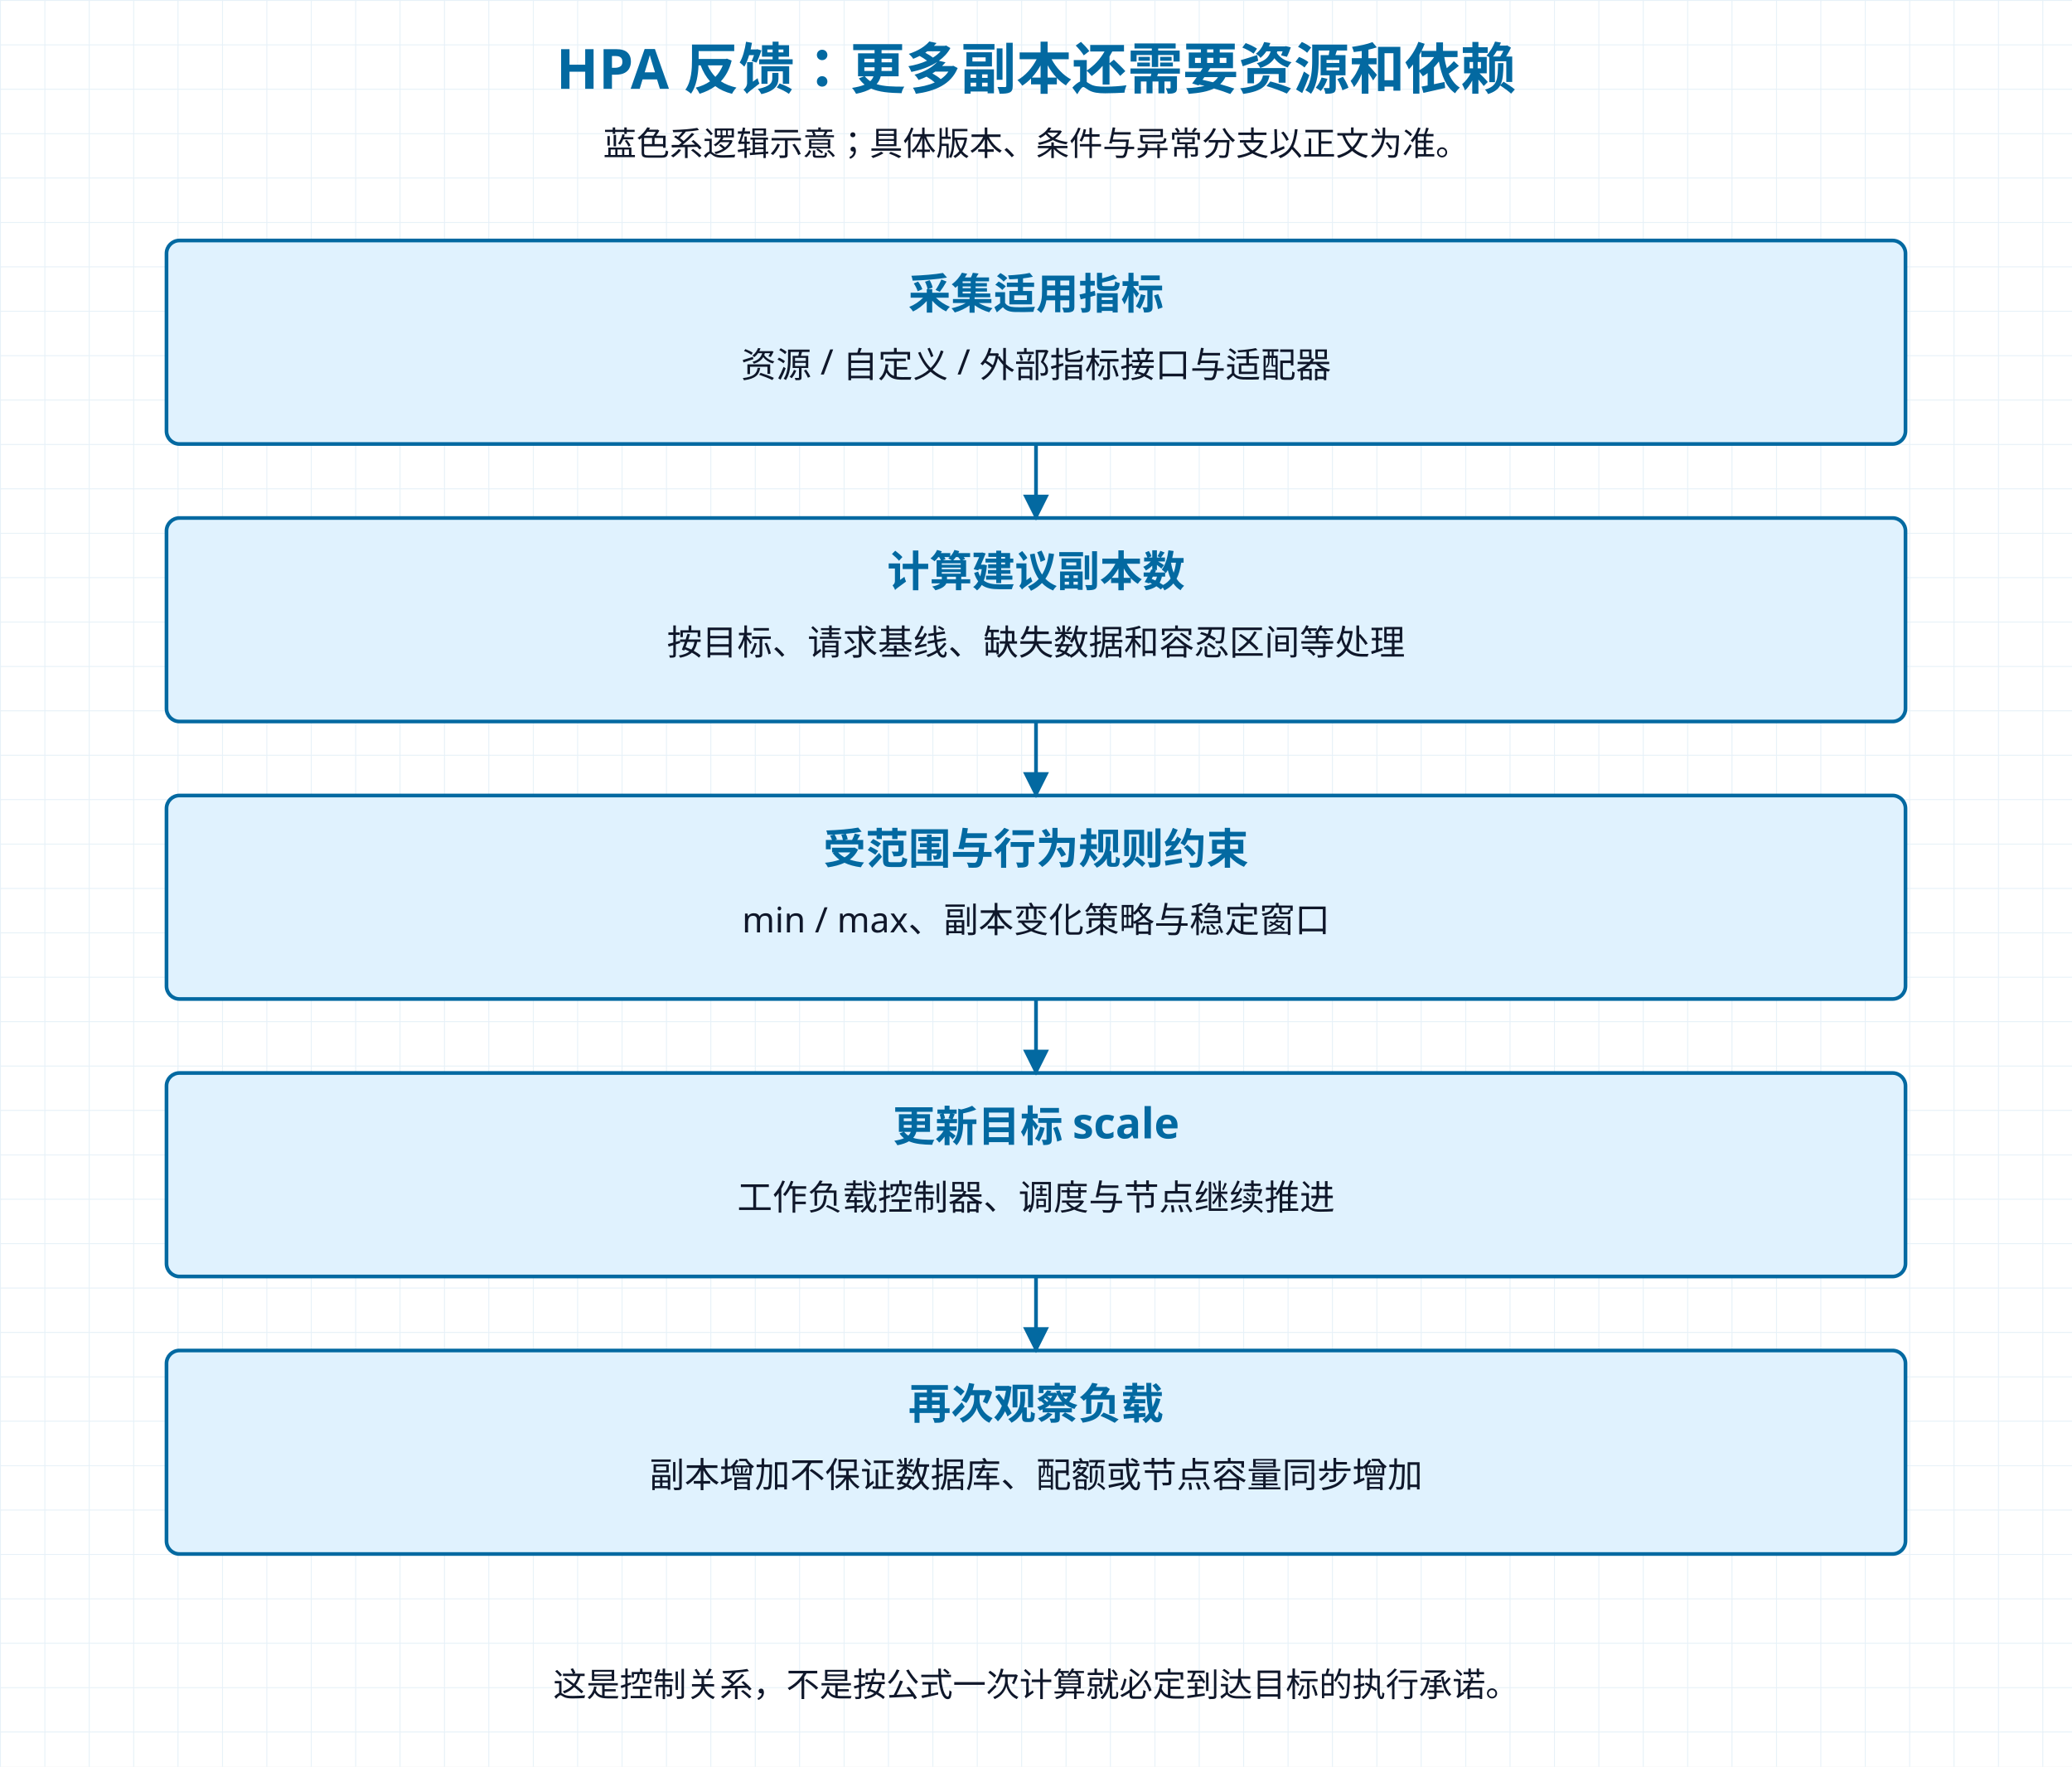
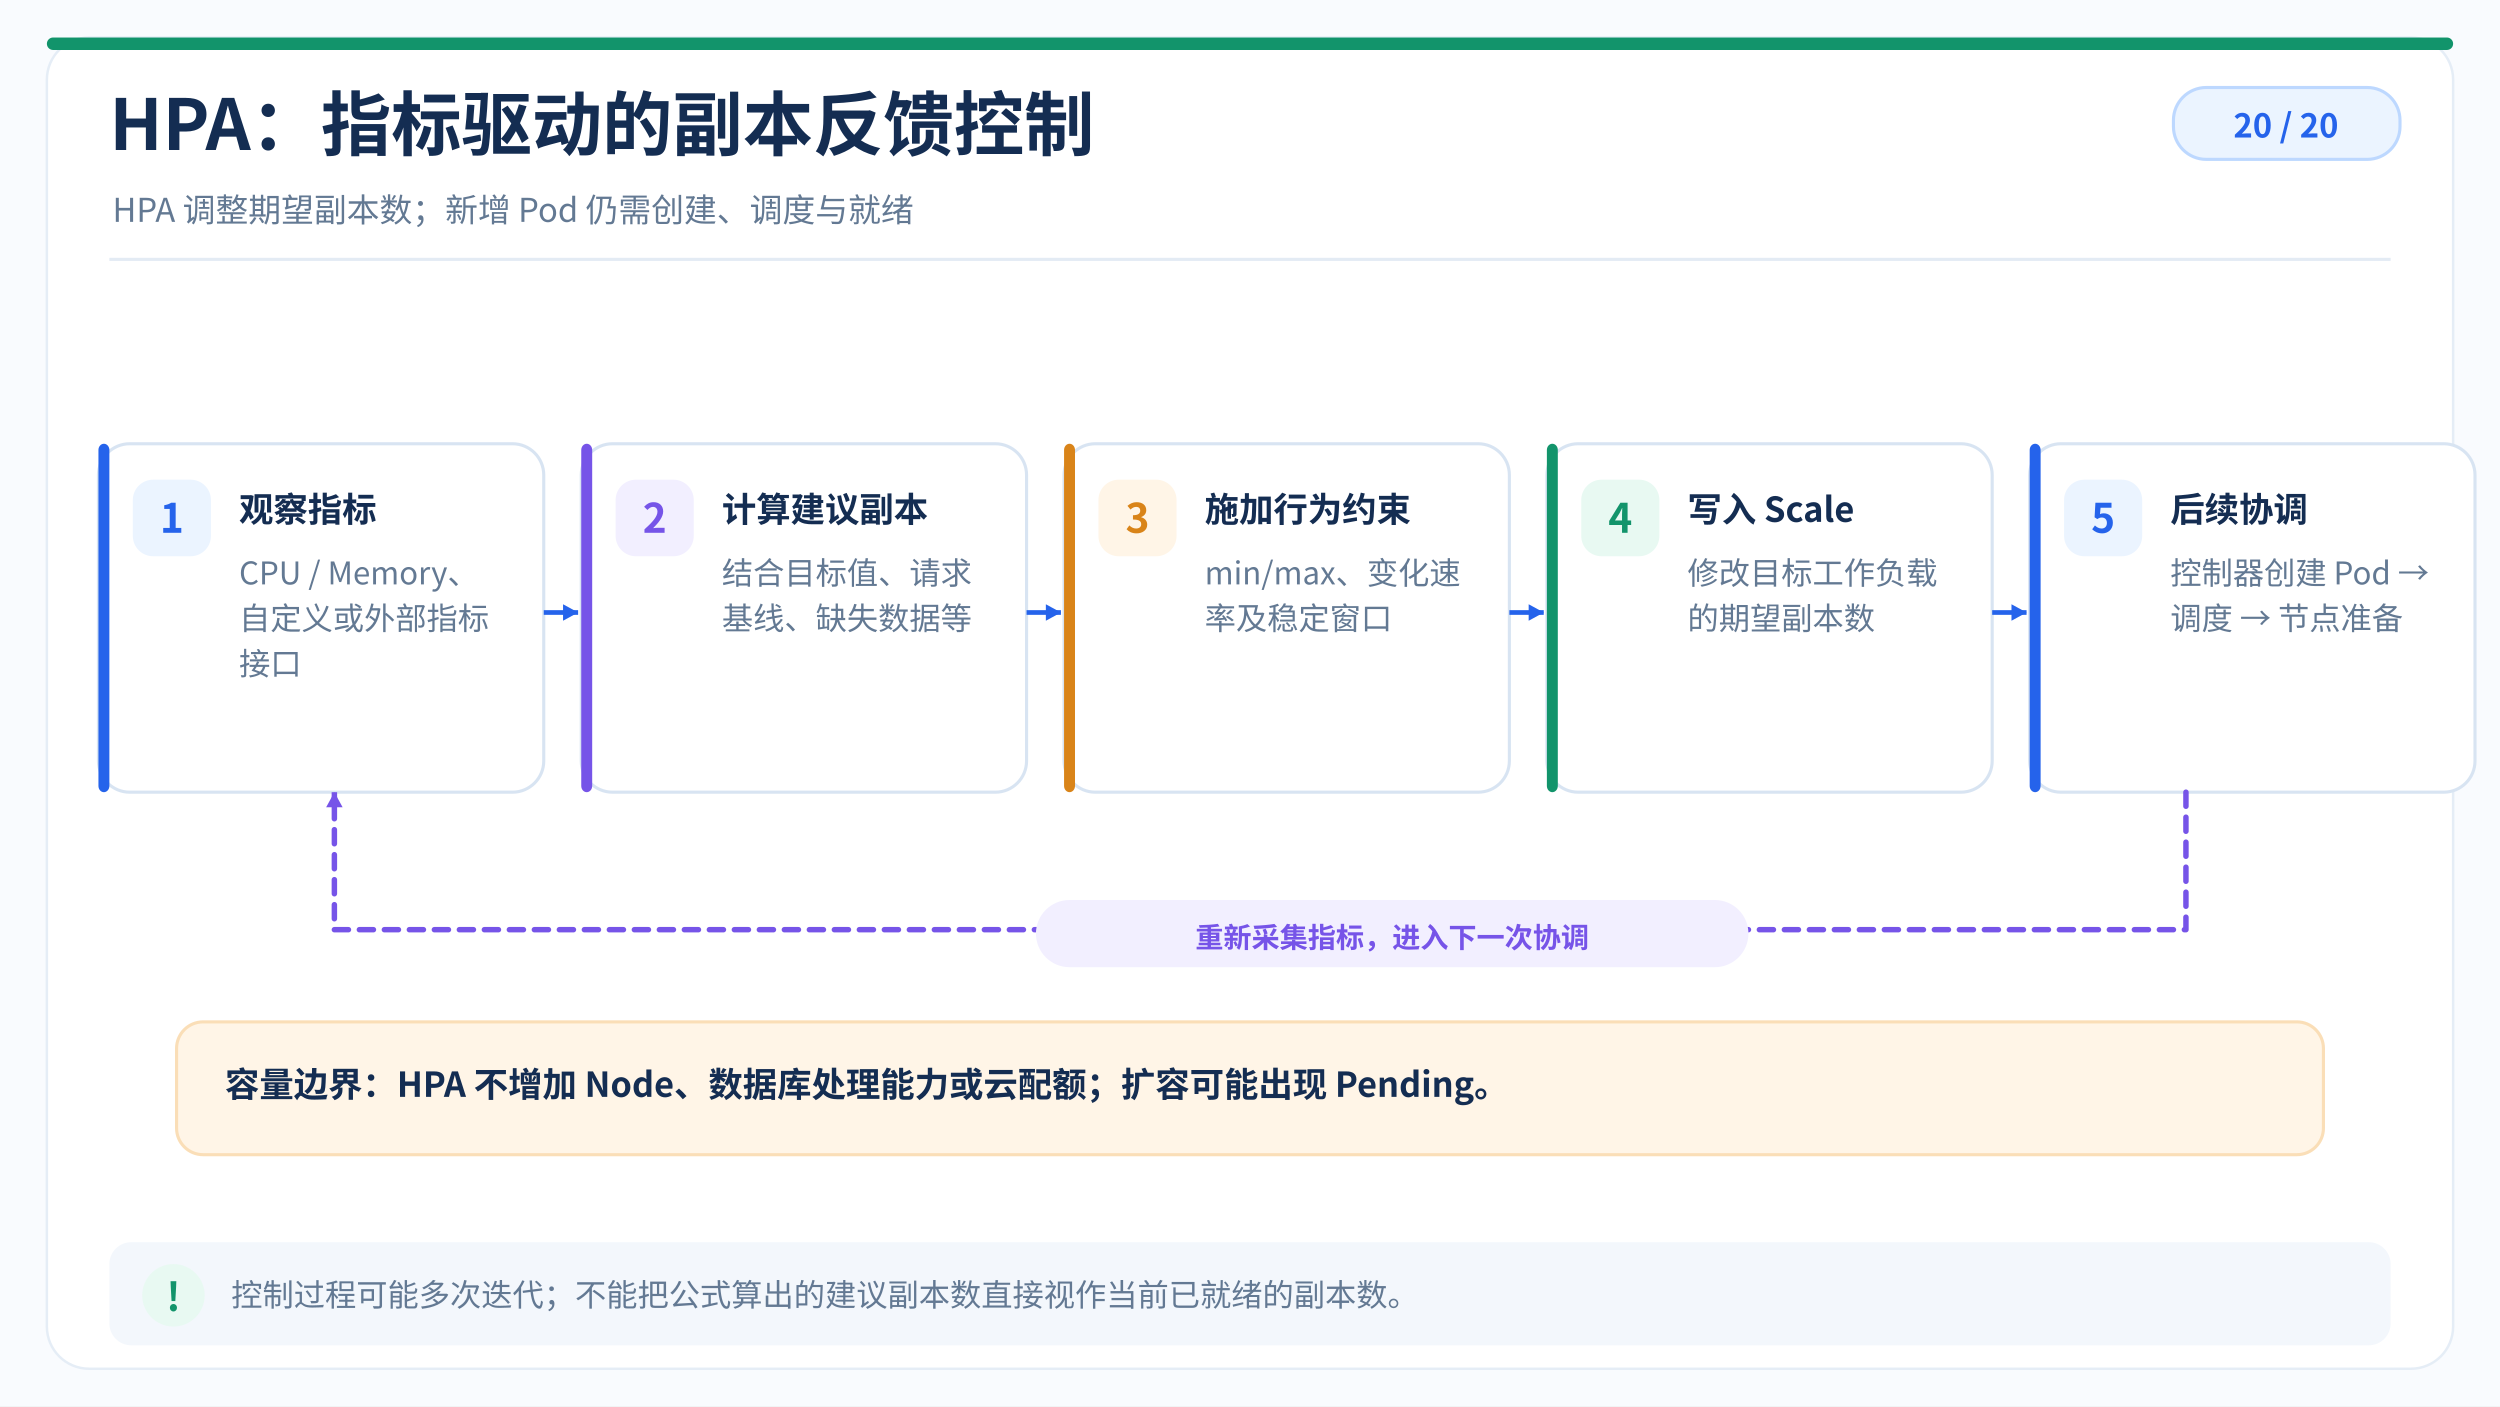
- <svg xmlns="http://www.w3.org/2000/svg" width="1120" height="955" viewBox="0 0 1120 955" role="img" aria-labelledby="title desc">
-   <defs>
-     <pattern id="grid" width="24" height="24" patternUnits="userSpaceOnUse">
-       <path d="M24 0H0V24" fill="none" stroke="#E7F1F8" stroke-width="1" />
-     </pattern>
-     <marker id="arrow" viewBox="0 0 10 10" refX="9" refY="5" markerWidth="7" markerHeight="7" orient="auto">
-       <path d="M0 0L10 5L0 10Z" fill="#0369A1" />
-     </marker>
-   </defs>
-   <rect width="100%" height="100%" fill="#FFFFFF" />
-   <rect width="100%" height="100%" fill="url(#grid)" />
-   <g font-family="Microsoft YaHei,Segoe UI,sans-serif">
-     <text x="560.0" y="48" text-anchor="middle" fill="#0369A1" font-size="30" font-weight="600">
-       <tspan x="560.0" dy="0">HPA 反馈：更多副本还需要资源和依赖</tspan>
-     </text>
-     <text x="560.0" y="84" text-anchor="middle" fill="#0F172A" font-size="18" font-weight="400">
-       <tspan x="560.0" dy="0">蓝色系逻辑示意；具体版本、条件与异常分支以正文为准。</tspan>
-     </text>
-     <rect x="90" y="130" width="940" height="110" rx="7" fill="#E0F2FE" stroke="#0369A1" stroke-width="2" />
-     <text x="560.0" y="167" text-anchor="middle" fill="#0369A1" font-size="23" font-weight="600">
-       <tspan x="560.0" dy="0">采集适用指标</tspan>
-     </text>
-     <text x="560.0" y="204" text-anchor="middle" fill="#0F172A" font-size="19" font-weight="400">
-       <tspan x="560.0" dy="0">资源 / 自定义 / 外部指标接口与适配器</tspan>
-     </text>
-     <rect x="90" y="280" width="940" height="110" rx="7" fill="#E0F2FE" stroke="#0369A1" stroke-width="2" />
-     <text x="560.0" y="317" text-anchor="middle" fill="#0369A1" font-size="23" font-weight="600">
-       <tspan x="560.0" dy="0">计算建议副本数</tspan>
-     </text>
-     <text x="560.0" y="354" text-anchor="middle" fill="#0F172A" font-size="19" font-weight="400">
-       <tspan x="560.0" dy="0">按目标、请求基线、缺失数据和容忍区间等处理</tspan>
-     </text>
-     <path d="M560 240 L560 280" fill="none" stroke="#0369A1" stroke-width="2" marker-end="url(#arrow)" />
-     <rect x="90" y="430" width="940" height="110" rx="7" fill="#E0F2FE" stroke="#0369A1" stroke-width="2" />
-     <text x="560.0" y="467" text-anchor="middle" fill="#0369A1" font-size="23" font-weight="600">
-       <tspan x="560.0" dy="0">受范围与行为规则约束</tspan>
-     </text>
-     <text x="560.0" y="504" text-anchor="middle" fill="#0F172A" font-size="19" font-weight="400">
-       <tspan x="560.0" dy="0">min / max、副本变化策略与稳定窗口</tspan>
-     </text>
-     <path d="M560 390 L560 430" fill="none" stroke="#0369A1" stroke-width="2" marker-end="url(#arrow)" />
-     <rect x="90" y="580" width="940" height="110" rx="7" fill="#E0F2FE" stroke="#0369A1" stroke-width="2" />
-     <text x="560.0" y="617" text-anchor="middle" fill="#0369A1" font-size="23" font-weight="600">
-       <tspan x="560.0" dy="0">更新目标 scale</tspan>
-     </text>
-     <text x="560.0" y="654" text-anchor="middle" fill="#0F172A" font-size="19" font-weight="400">
-       <tspan x="560.0" dy="0">工作负载控制器、调度与节点继续推进</tspan>
-     </text>
-     <path d="M560 540 L560 580" fill="none" stroke="#0369A1" stroke-width="2" marker-end="url(#arrow)" />
-     <rect x="90" y="730" width="940" height="110" rx="7" fill="#E0F2FE" stroke="#0369A1" stroke-width="2" />
-     <text x="560.0" y="767" text-anchor="middle" fill="#0369A1" font-size="23" font-weight="600">
-       <tspan x="560.0" dy="0">再次观察负载</tspan>
-     </text>
-     <text x="560.0" y="804" text-anchor="middle" fill="#0F172A" font-size="19" font-weight="400">
-       <tspan x="560.0" dy="0">副本增加不保证数据库、配额或节点容量同步增加</tspan>
-     </text>
-     <path d="M560 690 L560 730" fill="none" stroke="#0369A1" stroke-width="2" marker-end="url(#arrow)" />
-     <text x="560.0" y="917" text-anchor="middle" fill="#0F172A" font-size="18" font-weight="400">
-       <tspan x="560.0" dy="0">这是控制关系，不是按公式一次计算就必定到达目标的执行承诺。</tspan>
-     </text>
-   </g>
+ <svg xmlns="http://www.w3.org/2000/svg" baseProfile="full" height="900" version="1.1" viewBox="0 0 1600 900" width="1600">
+   <defs />
+   <rect fill="#F9FBFE" height="900" width="1600" x="0" y="0" />
+   <rect fill="#FFFFFF" height="852" rx="27" stroke="#E5EDF6" stroke-width="1.6" width="1540" x="30" y="24" />
+   <rect fill="#12946B" height="8" rx="4" width="1540" x="30" y="24" />
+   <text fill="#142D52" font-family="Noto Sans CJK SC" font-size="45" font-weight="bold" x="70" y="96">HPA：指标驱动的副本反馈控制</text>
+   <text fill="#637993" font-family="Noto Sans CJK SC" font-size="21" font-weight="normal" x="72" y="142">HPA 调整期望副本数；新增 Pod 仍需创建、调度与就绪</text>
+   <rect fill="#EBF4FF" height="46" rx="21" stroke="#BDD8FF" stroke-width="2" width="145" x="1391" y="56" />
+   <text fill="#2563EB" font-family="Noto Sans CJK SC" font-size="21" font-weight="bold" text-anchor="middle" x="1463" y="88">20 / 20</text>
+   <line stroke="#E3EBF4" stroke-width="2" x1="70" x2="1530" y1="166" y2="166" />
+   <rect fill="#FFFFFF" height="223" rx="20" stroke="#D8E4F2" stroke-width="2" width="285" x="63" y="284" />
+   <rect fill="#2563EB" height="223" rx="4" stroke="none" stroke-width="2" width="7" x="63" y="284" />
+   <rect fill="#EBF4FF" height="49" rx="13" stroke="none" stroke-width="2" width="50" x="85" y="307" />
+   <text fill="#2563EB" font-family="Noto Sans CJK SC" font-size="26" font-weight="bold" text-anchor="middle" x="110" y="341">1</text>
+   <text fill="#142D52" font-family="Noto Sans CJK SC" font-size="22" font-weight="bold" x="153" y="334">观察指标</text>
+   <text fill="#637993" font-family="Noto Sans CJK SC" font-size="20" font-weight="normal" x="153" y="374">CPU / Memory、</text>
+   <text fill="#637993" font-family="Noto Sans CJK SC" font-size="20" font-weight="normal" x="153" y="403">自定义或外部指标</text>
+   <text fill="#637993" font-family="Noto Sans CJK SC" font-size="20" font-weight="normal" x="153" y="432">接口</text>
+   <line stroke="#2563EB" stroke-width="3" x1="348" x2="370" y1="392" y2="392" />
+   <polygon fill="#2563EB" points="370,392 360.347,397.274 360.347,386.726" />
+   <rect fill="#FFFFFF" height="223" rx="20" stroke="#D8E4F2" stroke-width="2" width="285" x="372" y="284" />
+   <rect fill="#7654E8" height="223" rx="4" stroke="none" stroke-width="2" width="7" x="372" y="284" />
+   <rect fill="#F2EFFF" height="49" rx="13" stroke="none" stroke-width="2" width="50" x="394" y="307" />
+   <text fill="#7654E8" font-family="Noto Sans CJK SC" font-size="26" font-weight="bold" text-anchor="middle" x="419" y="341">2</text>
+   <text fill="#142D52" font-family="Noto Sans CJK SC" font-size="22" font-weight="bold" x="462" y="334">计算建议副本</text>
+   <text fill="#637993" font-family="Noto Sans CJK SC" font-size="20" font-weight="normal" x="462" y="374">结合目标值、请求</text>
+   <text fill="#637993" font-family="Noto Sans CJK SC" font-size="20" font-weight="normal" x="462" y="403">基线、缺失数据等</text>
+   <line stroke="#2563EB" stroke-width="3" x1="657" x2="679" y1="392" y2="392" />
+   <polygon fill="#2563EB" points="679,392 669.347,397.274 669.347,386.726" />
+   <rect fill="#FFFFFF" height="223" rx="20" stroke="#D8E4F2" stroke-width="2" width="285" x="681" y="284" />
+   <rect fill="#D98419" height="223" rx="4" stroke="none" stroke-width="2" width="7" x="681" y="284" />
+   <rect fill="#FFF5E7" height="49" rx="13" stroke="none" stroke-width="2" width="50" x="703" y="307" />
+   <text fill="#D98419" font-family="Noto Sans CJK SC" font-size="26" font-weight="bold" text-anchor="middle" x="728" y="341">3</text>
+   <text fill="#142D52" font-family="Noto Sans CJK SC" font-size="22" font-weight="bold" x="771" y="334">施加行为约束</text>
+   <text fill="#637993" font-family="Noto Sans CJK SC" font-size="20" font-weight="normal" x="771" y="374">min/max、变化速</text>
+   <text fill="#637993" font-family="Noto Sans CJK SC" font-size="20" font-weight="normal" x="771" y="403">率及稳定窗口</text>
+   <line stroke="#2563EB" stroke-width="3" x1="966" x2="988" y1="392" y2="392" />
+   <polygon fill="#2563EB" points="988,392 978.347,397.274 978.347,386.726" />
+   <rect fill="#FFFFFF" height="223" rx="20" stroke="#D8E4F2" stroke-width="2" width="285" x="990" y="284" />
+   <rect fill="#12946B" height="223" rx="4" stroke="none" stroke-width="2" width="7" x="990" y="284" />
+   <rect fill="#E8F9F2" height="49" rx="13" stroke="none" stroke-width="2" width="50" x="1012" y="307" />
+   <text fill="#12946B" font-family="Noto Sans CJK SC" font-size="26" font-weight="bold" text-anchor="middle" x="1037" y="341">4</text>
+   <text fill="#142D52" font-family="Noto Sans CJK SC" font-size="22" font-weight="bold" x="1080" y="334">写入 Scale</text>
+   <text fill="#637993" font-family="Noto Sans CJK SC" font-size="20" font-weight="normal" x="1080" y="374">修改目标工作负载</text>
+   <text fill="#637993" font-family="Noto Sans CJK SC" font-size="20" font-weight="normal" x="1080" y="403">的期望副本数</text>
+   <line stroke="#2563EB" stroke-width="3" x1="1275" x2="1297" y1="392" y2="392" />
+   <polygon fill="#2563EB" points="1297,392 1287.347,397.274 1287.347,386.726" />
+   <rect fill="#FFFFFF" height="223" rx="20" stroke="#D8E4F2" stroke-width="2" width="285" x="1299" y="284" />
+   <rect fill="#2563EB" height="223" rx="4" stroke="none" stroke-width="2" width="7" x="1299" y="284" />
+   <rect fill="#EBF4FF" height="49" rx="13" stroke="none" stroke-width="2" width="50" x="1321" y="307" />
+   <text fill="#2563EB" font-family="Noto Sans CJK SC" font-size="26" font-weight="bold" text-anchor="middle" x="1346" y="341">5</text>
+   <text fill="#142D52" font-family="Noto Sans CJK SC" font-size="22" font-weight="bold" x="1389" y="334">后续协调</text>
+   <text fill="#637993" font-family="Noto Sans CJK SC" font-size="20" font-weight="normal" x="1389" y="374">控制器创建 Pod → </text>
+   <text fill="#637993" font-family="Noto Sans CJK SC" font-size="20" font-weight="normal" x="1389" y="403">调度 → 节点准备</text>
+   <path d="M 1399,507 V 595 H 214 V 513" fill="none" stroke="#7654E8" stroke-dasharray="9 7" stroke-linecap="round" stroke-linejoin="round" stroke-width="3.5" />
+   <line stroke="#7654E8" stroke-width="3.5" x1="214" x2="214" y1="514" y2="507" />
+   <polygon fill="#7654E8" points="214,507 219.274,516.653 208.726,516.653" />
+   <rect fill="#F2EFFF" height="43" rx="21.5" stroke="none" stroke-width="2" width="456" x="663" y="576" />
+   <text fill="#7654E8" font-family="Noto Sans CJK SC" font-size="18" font-weight="bold" text-anchor="middle" x="891.0" y="606.53">重新采集指标，进入下一次协调</text>
+   <rect fill="#FFF5E7" height="85" rx="17" stroke="#FADEB7" stroke-width="2" width="1374" x="113" y="654" />
+   <text fill="#142D52" font-family="Noto Sans CJK SC" font-size="22" font-weight="bold" x="144" y="702">容量边界：HPA 不增加 Node、数据库处理能力或云配额；扩容可能出现 Pending。</text>
+   <rect fill="#F3F7FC" height="66" rx="14" stroke="none" stroke-width="2" width="1460" x="70" y="795" />
+   <circle cx="111" cy="829" fill="#E8F9F2" r="20" />
+   <text fill="#12946B" font-family="Noto Sans CJK SC" font-size="25" font-weight="bold" text-anchor="middle" x="111" y="839">!</text>
+   <text fill="#637993" font-family="Noto Sans CJK SC" font-size="20" font-weight="normal" x="148" y="836">控制过程可能多次迭代；不能把公式算出的建议副本数直接视作当前已就绪的副本数。</text>
</svg>
